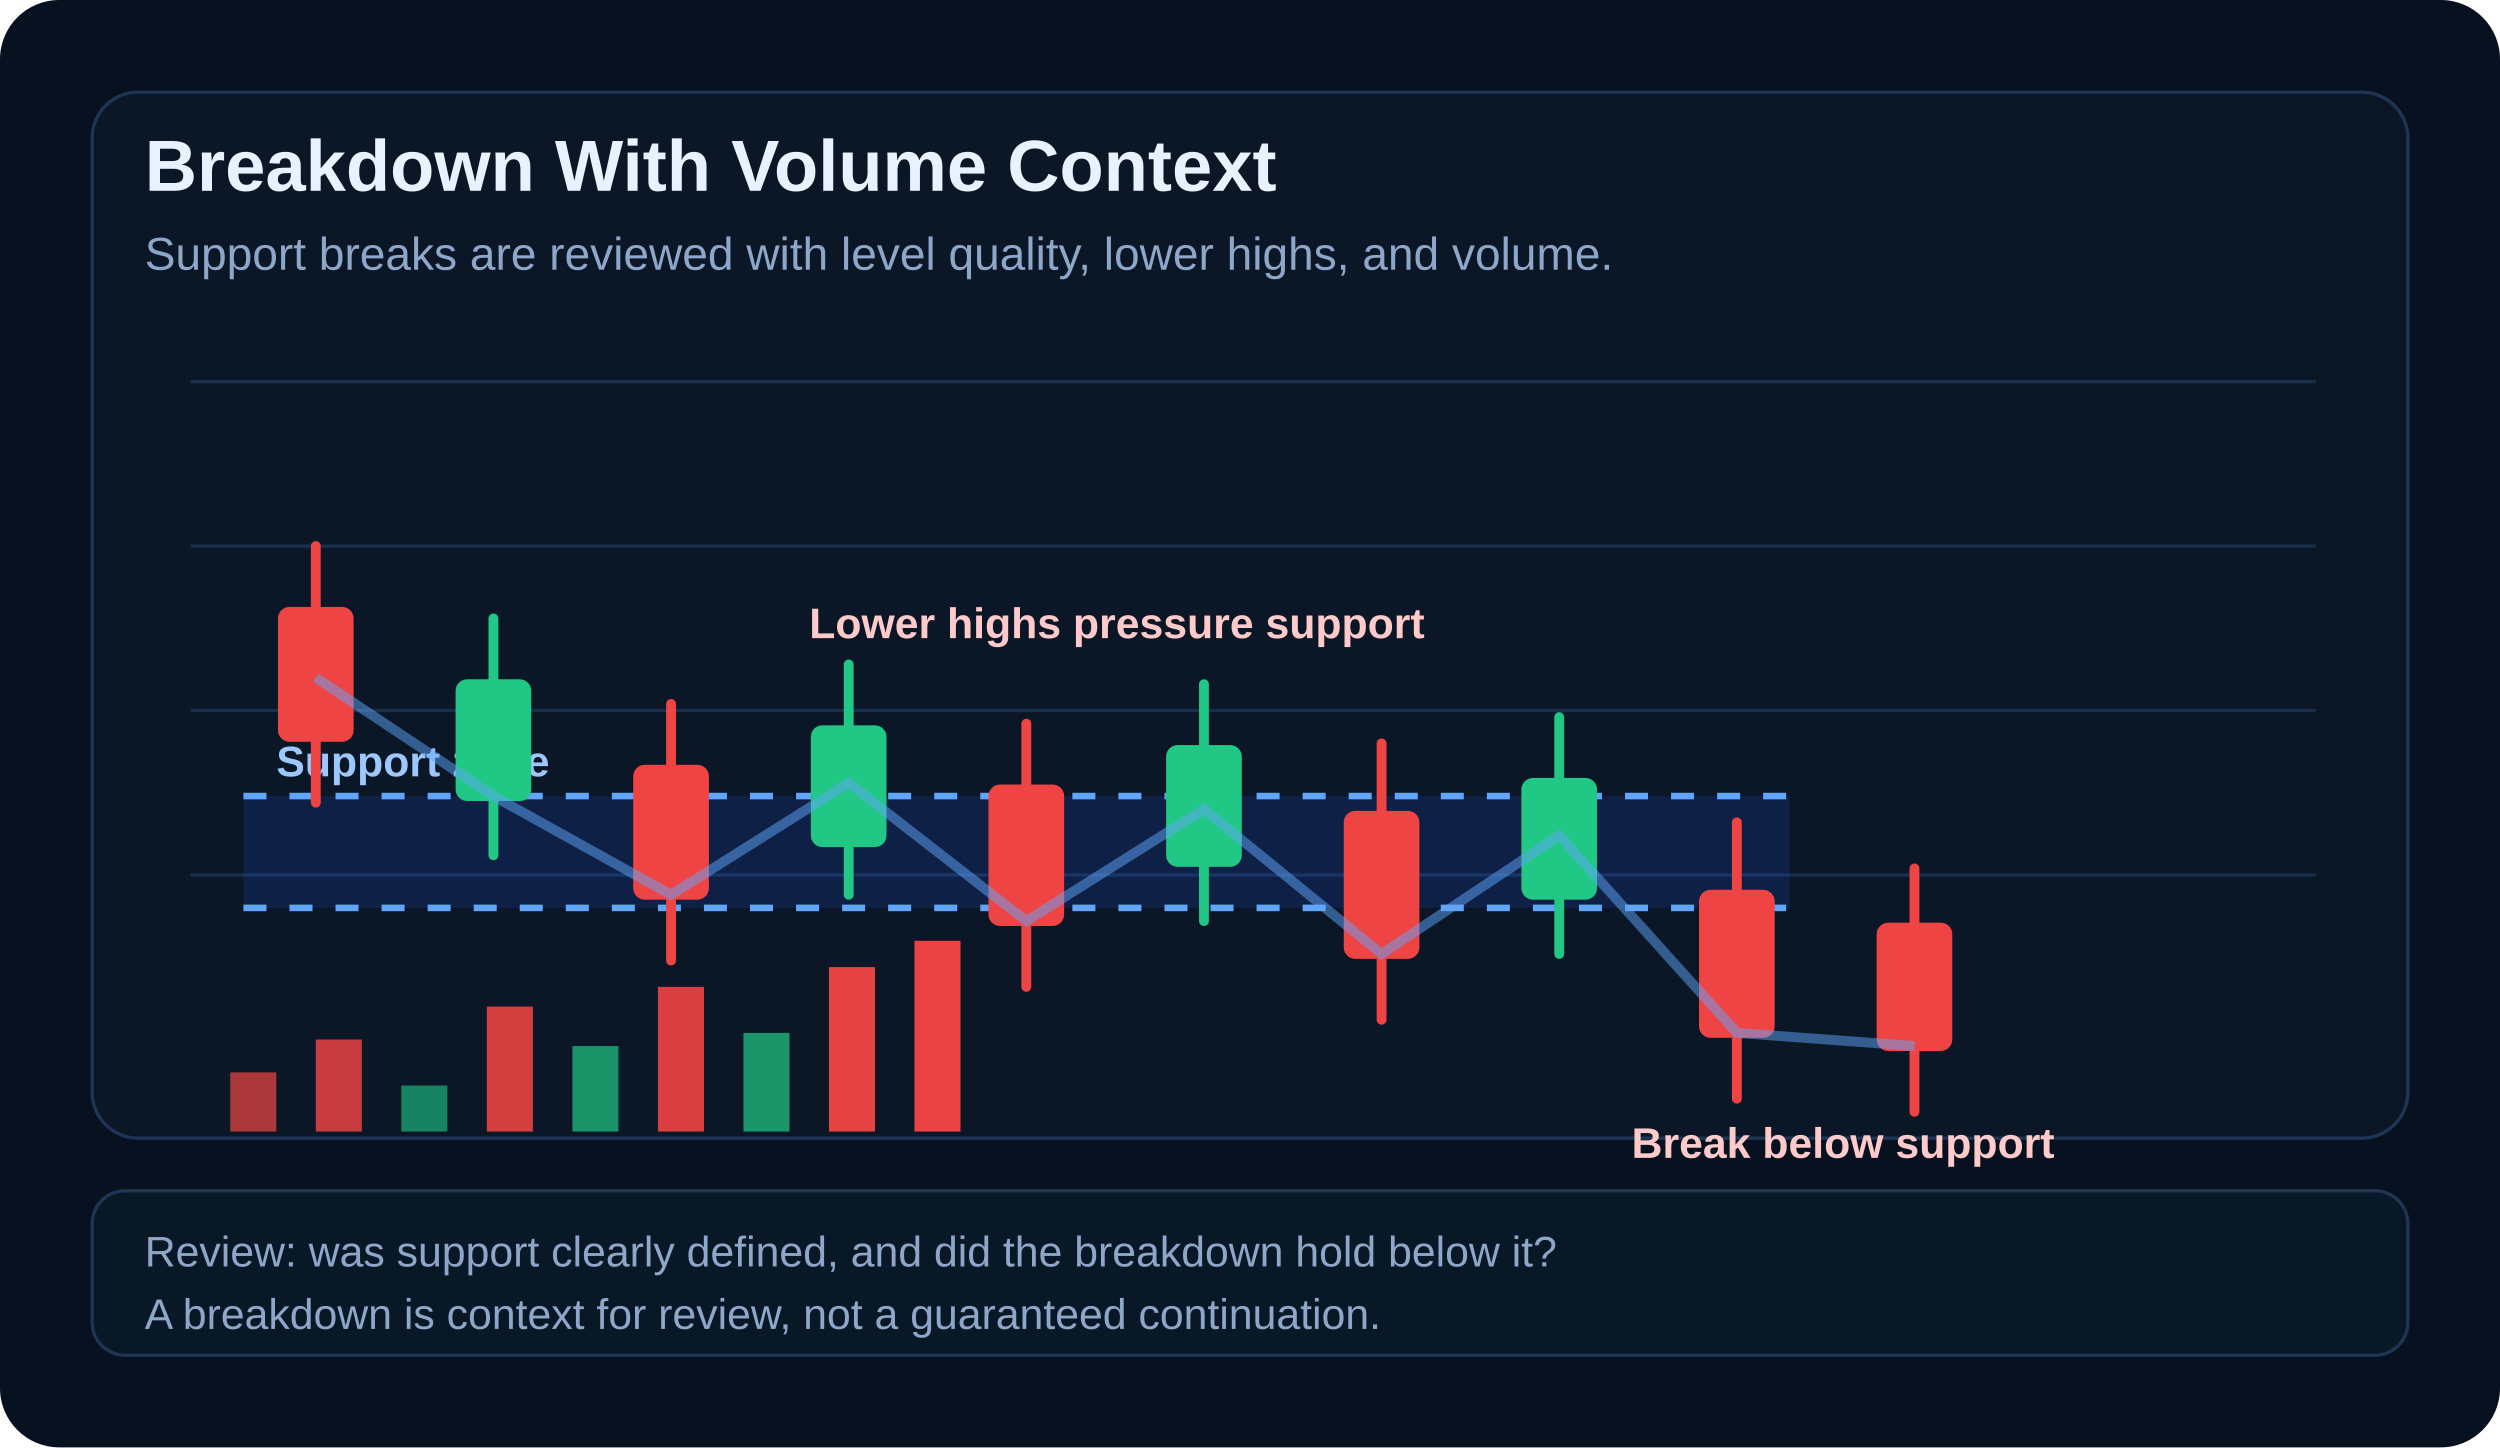
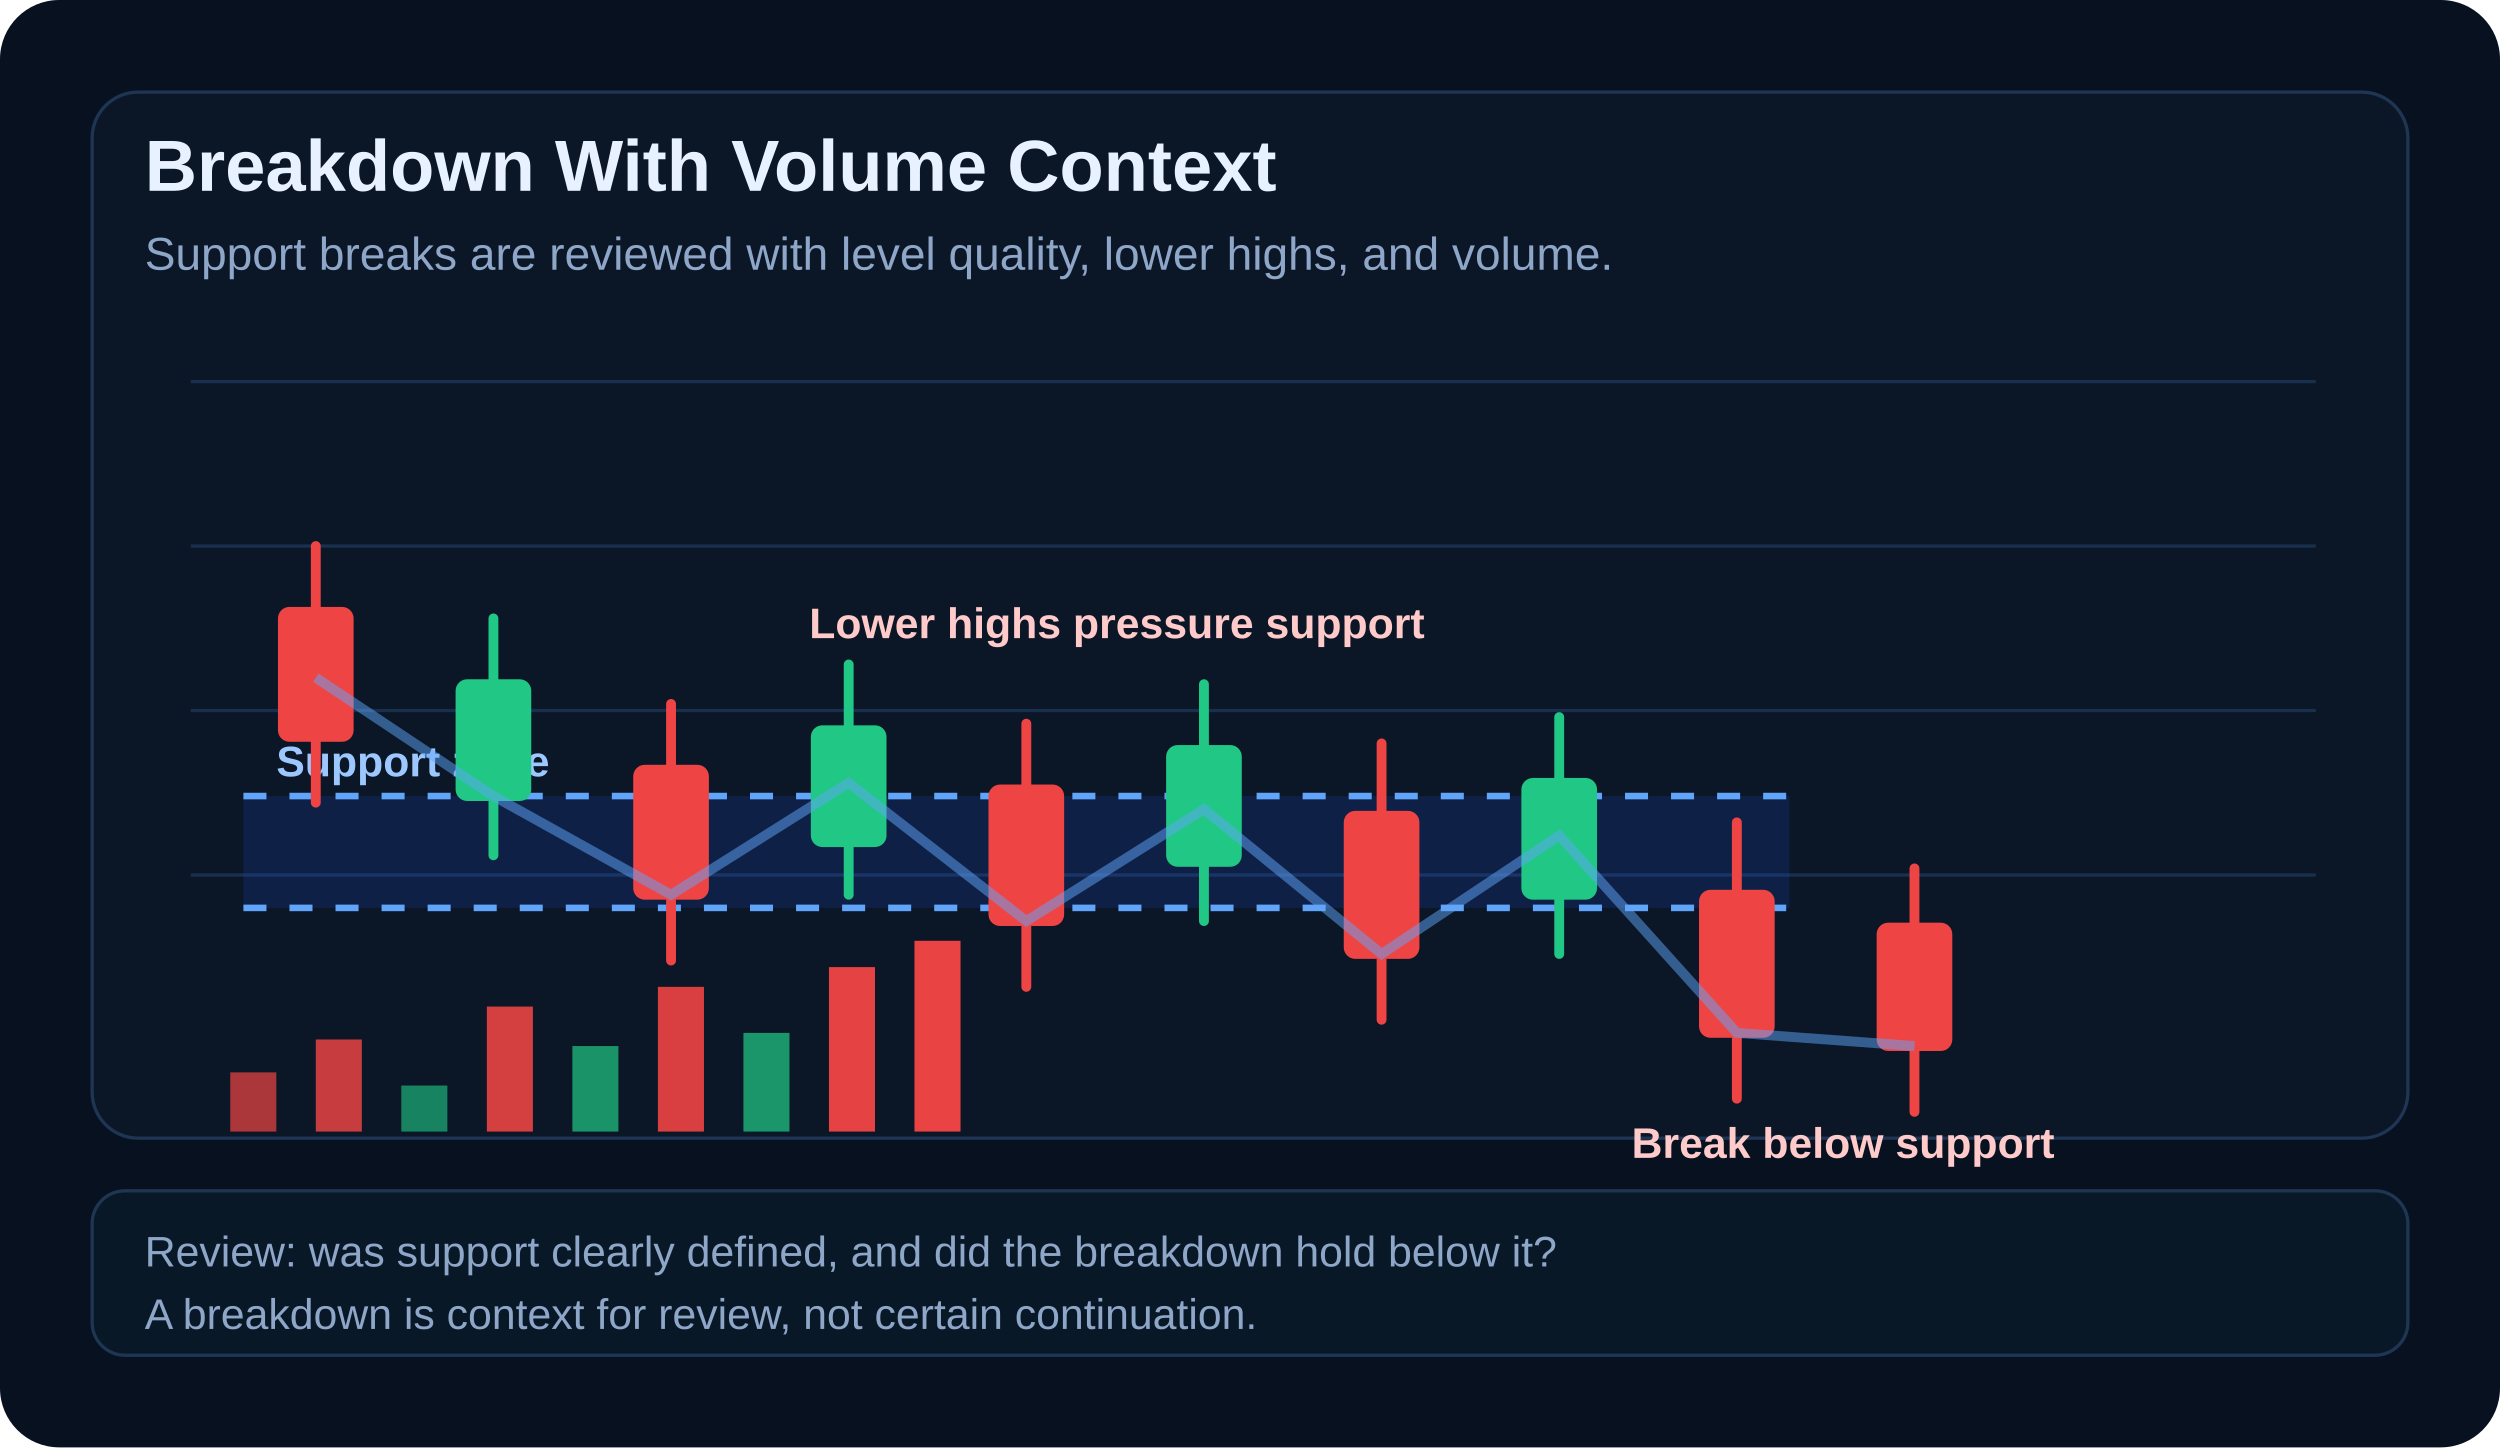
<svg xmlns="http://www.w3.org/2000/svg" viewBox="0 0 760 440" role="img" aria-labelledby="title desc">
  <rect width="760" height="440" rx="18" fill="#07111f" />
  <rect x="28" y="28" width="704" height="318" rx="14" fill="#0b1626" stroke="#1f3554" />
  <text x="44" y="58" fill="#e8f1ff" font-family="Arial, sans-serif" font-size="22" font-weight="700">Breakdown With Volume Context</text>
  <text x="44" y="82" fill="#8ea6c8" font-family="Arial, sans-serif" font-size="14">Support breaks are reviewed with level quality, lower highs, and volume.</text>
  <g stroke="#18304e" stroke-width="1">
    <line x1="58" y1="116" x2="704" y2="116" />
    <line x1="58" y1="166" x2="704" y2="166" />
    <line x1="58" y1="216" x2="704" y2="216" />
    <line x1="58" y1="266" x2="704" y2="266" />
  </g>
  <rect x="74" y="242" width="470" height="34" fill="#1d4ed8" opacity=".18" />
  <line x1="74" y1="242" x2="544" y2="242" stroke="#60a5fa" stroke-width="2" stroke-dasharray="7 7" />
  <line x1="74" y1="276" x2="544" y2="276" stroke="#60a5fa" stroke-width="2" stroke-dasharray="7 7" />
  <text x="84" y="236" fill="#9cc8ff" font-family="Arial, sans-serif" font-size="13" font-weight="700">Support zone</text>
  <g stroke-linecap="round" stroke-width="3">
    <g stroke="#ef4444" fill="#ef4444">
      <line x1="96" y1="166" x2="96" y2="244" />
      <rect x="86" y="186" width="20" height="38" rx="2" />
      <line x1="204" y1="214" x2="204" y2="292" />
      <rect x="194" y="234" width="20" height="38" rx="2" />
      <line x1="312" y1="220" x2="312" y2="300" />
      <rect x="302" y="240" width="20" height="40" rx="2" />
      <line x1="420" y1="226" x2="420" y2="310" />
      <rect x="410" y="248" width="20" height="42" rx="2" />
      <line x1="528" y1="250" x2="528" y2="334" />
      <rect x="518" y="272" width="20" height="42" rx="2" />
      <line x1="582" y1="264" x2="582" y2="338" />
      <rect x="572" y="282" width="20" height="36" rx="2" />
    </g>
    <g stroke="#21c784" fill="#21c784">
      <line x1="150" y1="188" x2="150" y2="260" />
      <rect x="140" y="208" width="20" height="34" rx="2" />
      <line x1="258" y1="202" x2="258" y2="272" />
      <rect x="248" y="222" width="20" height="34" rx="2" />
      <line x1="366" y1="208" x2="366" y2="280" />
      <rect x="356" y="228" width="20" height="34" rx="2" />
      <line x1="474" y1="218" x2="474" y2="290" />
      <rect x="464" y="238" width="20" height="34" rx="2" />
    </g>
  </g>
  <path d="M96 206 L150 242 L204 272 L258 238 L312 280 L366 246 L420 290 L474 254 L528 314 L582 318" fill="none" stroke="#60a5fa" stroke-width="3" opacity=".5" />
  <g font-family="Arial, sans-serif" font-size="13" font-weight="700">
    <text x="246" y="194" fill="#fecaca">Lower highs pressure support</text>
    <text x="496" y="352" fill="#fecaca">Break below support</text>
  </g>
  <g>
    <rect x="70" y="326" width="14" height="18" fill="#ef4444" opacity=".7" />
    <rect x="96" y="316" width="14" height="28" fill="#ef4444" opacity=".82" />
    <rect x="122" y="330" width="14" height="14" fill="#21c784" opacity=".62" />
    <rect x="148" y="306" width="14" height="38" fill="#ef4444" opacity=".88" />
    <rect x="174" y="318" width="14" height="26" fill="#21c784" opacity=".7" />
    <rect x="200" y="300" width="14" height="44" fill="#ef4444" opacity=".9" />
    <rect x="226" y="314" width="14" height="30" fill="#21c784" opacity=".72" />
    <rect x="252" y="294" width="14" height="50" fill="#ef4444" opacity=".95" />
    <rect x="278" y="286" width="14" height="58" fill="#ef4444" opacity=".98" />
  </g>
  <rect x="28" y="362" width="704" height="50" rx="10" fill="#091827" stroke="#1f3554" />
  <text x="44" y="385" fill="#8ea6c8" font-family="Arial, sans-serif" font-size="13">Review: was support clearly defined, and did the breakdown hold below it?</text>
-   <text x="44" y="404" fill="#8ea6c8" font-family="Arial, sans-serif" font-size="13">A breakdown is context for review, not a guaranteed continuation.</text>
+   <text x="44" y="404" fill="#8ea6c8" font-family="Arial, sans-serif" font-size="13">A breakdown is context for review, not certain continuation.</text>
</svg>
